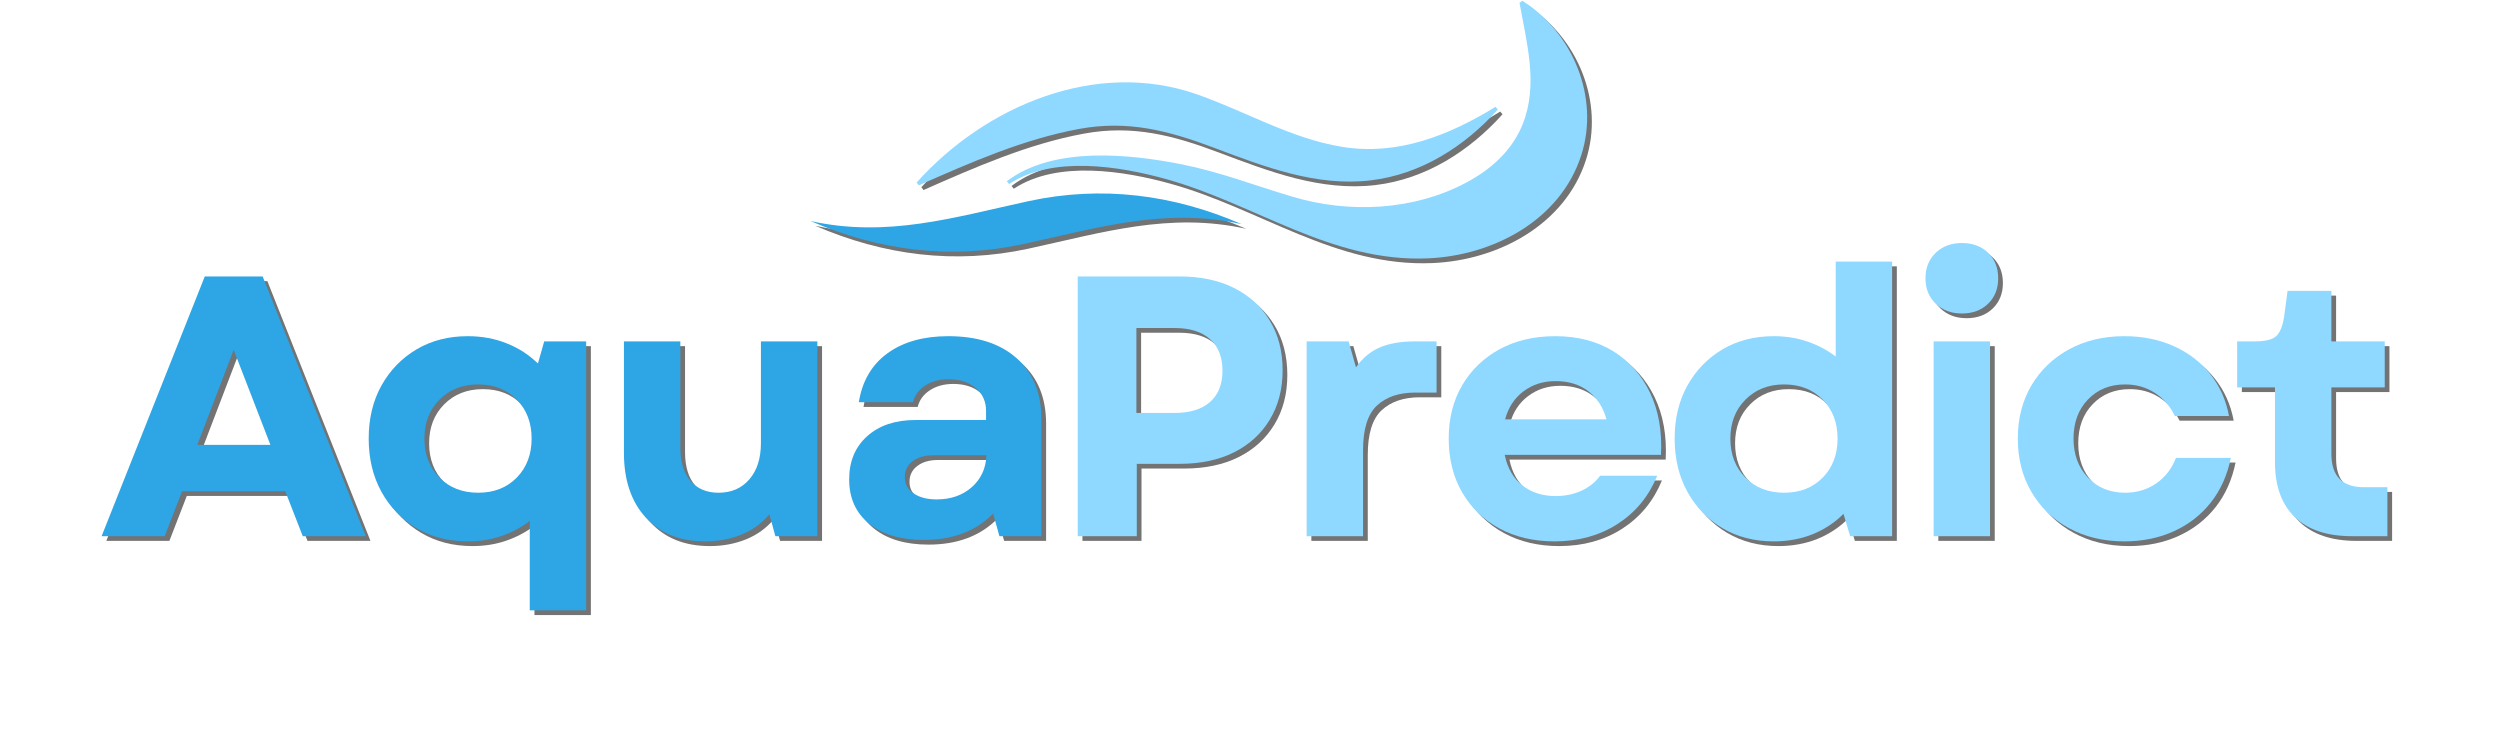
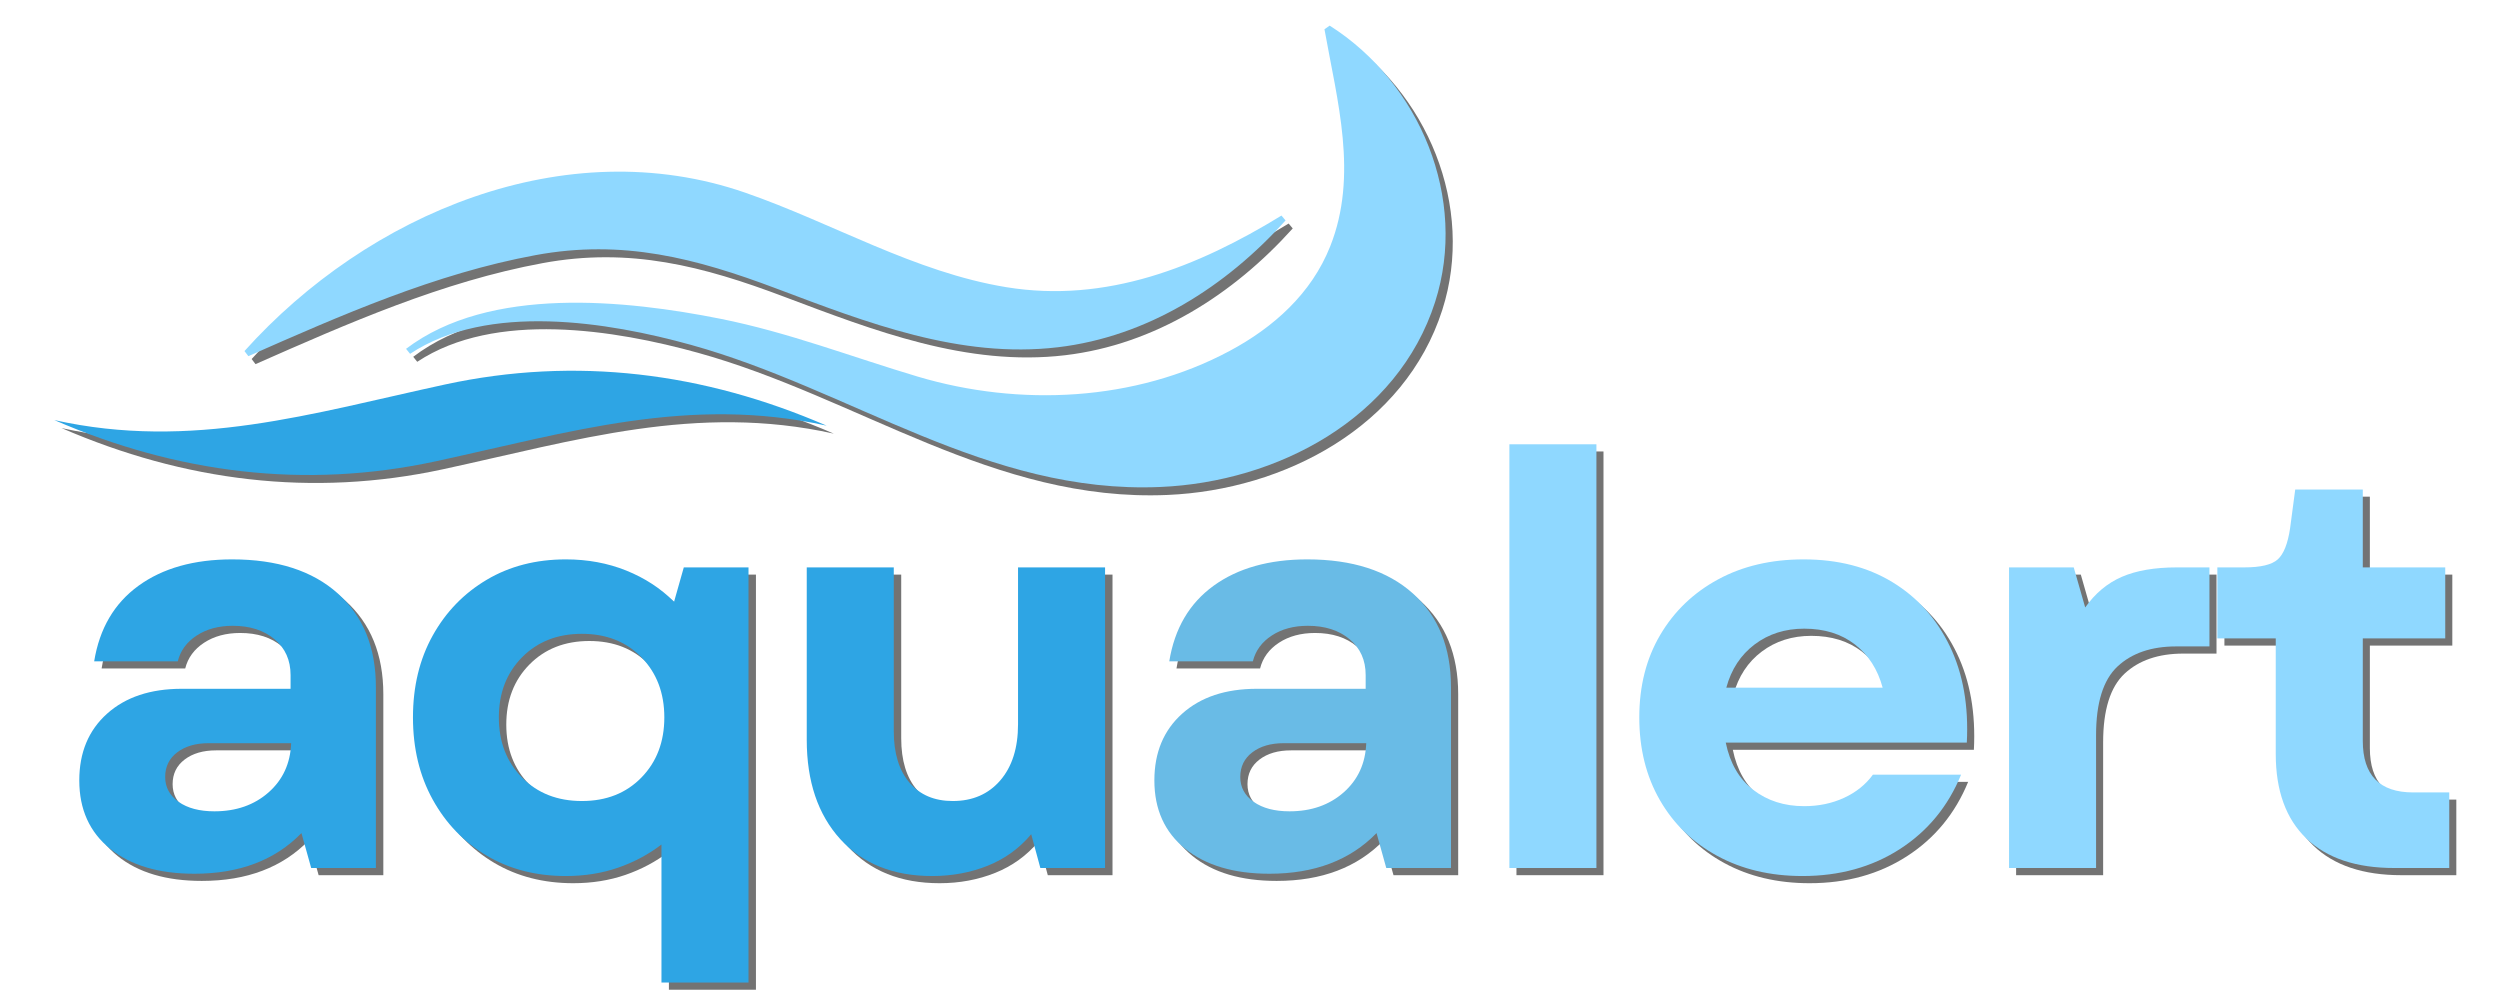
- <svg xmlns="http://www.w3.org/2000/svg" width="530" zoomAndPan="magnify" viewBox="0 0 397.5 117" height="156" preserveAspectRatio="xMidYMid meet" version="1.2">
+ <svg xmlns="http://www.w3.org/2000/svg" width="5000" zoomAndPan="magnify" viewBox="0 0 3750 1500" height="2000" preserveAspectRatio="xMidYMid meet" version="1.2">
  <defs>
-     <clipPath id="79223f5fb0">
-       <path d="M 129.617 31 L 199 31 L 199 41 L 129.617 41 Z M 129.617 31 " />
+     <clipPath id="4e406f6de0">
+       <path d="M 92.242 568 L 1251 568 L 1251 725 L 92.242 725 Z M 92.242 568 " />
    </clipPath>
-     <clipPath id="6b4085edb6">
-       <path d="M 160 0.824 L 254 0.824 L 254 42 L 160 42 Z M 160 0.824 " />
-     </clipPath>
-     <clipPath id="37a0d3d80c">
-       <path d="M 128.867 30 L 198 30 L 198 41 L 128.867 41 Z M 128.867 30 " />
-     </clipPath>
-     <clipPath id="9f3aa5847b">
-       <path d="M 160 0.074 L 253 0.074 L 253 42 L 160 42 Z M 160 0.074 " />
+     <clipPath id="00dde9aa61">
+       <path d="M 81.477 556 L 1240 556 L 1240 713 L 81.477 713 Z M 81.477 556 " />
    </clipPath>
  </defs>
-   <g id="61eebbc25a">
-     <g clip-rule="nonzero" clip-path="url(#79223f5fb0)">
-       <path style=" stroke:none;fill-rule:nonzero;fill:#737373;fill-opacity:1;" d="M 198.168 36.387 C 185.969 33.676 175.289 36.988 163.484 39.547 C 151.863 42.059 140.52 40.613 129.617 35.891 C 141.816 38.605 152.496 35.289 164.301 32.73 C 175.922 30.219 187.266 31.664 198.168 36.387 " />
+   <g id="f0b81d5077">
+     <g clip-rule="nonzero" clip-path="url(#4e406f6de0)">
+       <path style=" stroke:none;fill-rule:nonzero;fill:#737373;fill-opacity:1;" d="M 1250.73 650.469 C 1044.566 604.656 864.078 660.66 664.598 703.867 C 468.215 746.34 276.477 721.883 92.242 642.074 C 298.406 687.969 478.895 631.883 678.375 588.676 C 874.758 546.203 1066.496 570.66 1250.73 650.469 " />
    </g>
-     <path style=" stroke:none;fill-rule:nonzero;fill:#737373;fill-opacity:1;" d="M 146.496 29.766 C 157.461 17.555 174.984 10.176 190.941 15.707 C 198.695 18.395 205.945 22.758 214.125 24.098 C 222.98 25.543 231.105 22.293 238.539 17.738 L 238.902 18.172 C 233.625 24.043 226.656 28.48 218.703 29.426 C 209.992 30.457 201.727 27.234 193.734 24.227 C 186.547 21.516 180.059 19.82 172.332 21.25 C 163.457 22.887 155.047 26.594 146.836 30.219 L 146.496 29.766 " />
-     <g clip-rule="nonzero" clip-path="url(#6b4085edb6)">
-       <path style=" stroke:none;fill-rule:nonzero;fill:#737373;fill-opacity:1;" d="M 160.836 29.566 C 168.25 23.934 180.398 25.238 188.738 26.898 C 194.762 28.102 200.402 30.289 206.266 32.035 C 215.297 34.719 225.535 34.25 233.938 29.754 C 237.836 27.672 241.195 24.664 242.863 20.477 C 245.371 14.172 243.488 7.562 242.355 1.203 L 242.816 0.879 C 250.836 5.965 255.117 16.238 252.176 25.406 C 248.852 35.781 238.148 41.383 227.793 41.828 C 212.395 42.496 200.32 33.148 186.121 29.215 C 178.785 27.18 168.105 25.434 161.191 30.012 L 160.836 29.566 " />
+     <path style=" stroke:none;fill-rule:nonzero;fill:#737373;fill-opacity:1;" d="M 377.48 538.543 C 562.777 332.215 858.941 207.488 1128.613 300.992 C 1259.617 346.398 1382.141 420.176 1520.402 442.754 C 1670.074 467.211 1807.352 412.266 1932.977 335.312 L 1939.09 342.648 C 1849.906 441.859 1732.191 516.859 1597.766 532.836 C 1450.539 550.281 1310.895 495.824 1175.812 444.957 C 1054.348 399.141 944.703 370.527 814.105 394.656 C 664.109 422.293 522.02 484.984 383.27 546.203 L 377.48 538.543 " />
+     <path style=" stroke:none;fill-rule:nonzero;fill:#737373;fill-opacity:1;" d="M 619.844 535.199 C 745.141 439.984 950.41 462.074 1091.359 490.117 C 1193.176 510.418 1288.477 547.43 1387.605 576.938 C 1540.211 622.266 1713.195 614.355 1855.207 538.379 C 1921.074 503.16 1977.895 452.375 2006.02 381.613 C 2048.41 275.066 2016.617 163.383 1997.461 55.859 L 2005.285 50.398 C 2140.773 136.32 2213.164 309.957 2163.434 464.93 C 2107.27 640.199 1926.375 734.926 1751.348 742.426 C 1491.137 753.676 1287.09 595.77 1047.176 529.25 C 923.18 494.848 742.695 465.336 625.875 542.699 L 619.844 535.199 " />
+     <g clip-rule="nonzero" clip-path="url(#00dde9aa61)">
+       <path style=" stroke:none;fill-rule:nonzero;fill:#2ea5e4;fill-opacity:1;" d="M 1239.965 638.508 C 1033.797 592.691 853.312 648.695 653.832 691.902 C 457.449 734.375 265.711 709.918 81.477 630.109 C 287.641 676.008 468.129 619.922 667.609 576.715 C 863.992 534.242 1055.727 558.699 1239.965 638.508 " />
    </g>
+     <path style=" stroke:none;fill-rule:nonzero;fill:#8fd8ff;fill-opacity:1;" d="M 366.715 526.578 C 552.012 320.25 848.176 195.523 1117.848 289.027 C 1248.852 334.434 1371.375 408.211 1509.633 430.793 C 1659.305 455.25 1796.586 400.305 1922.211 323.348 L 1928.324 330.684 C 1839.141 429.895 1721.426 504.895 1586.996 520.871 C 1439.77 538.316 1300.125 483.863 1165.047 432.992 C 1043.582 387.18 933.938 358.566 803.34 382.695 C 653.344 410.332 511.25 473.02 372.504 534.242 L 366.715 526.578 " />
+     <path style=" stroke:none;fill-rule:nonzero;fill:#8fd8ff;fill-opacity:1;" d="M 609.078 523.238 C 734.375 428.02 939.641 450.113 1080.59 478.156 C 1182.41 498.453 1277.707 535.465 1376.836 564.977 C 1529.445 610.301 1702.43 602.395 1844.438 526.414 C 1910.309 491.199 1967.129 440.41 1995.254 369.652 C 2037.645 263.105 2005.852 151.422 1986.691 43.895 L 1994.52 38.434 C 2130.008 124.355 2202.395 297.996 2152.668 452.965 C 2096.5 628.234 1915.605 722.961 1740.582 730.461 C 1480.367 741.711 1276.324 583.805 1036.406 517.285 C 912.414 482.883 731.93 453.375 615.109 530.738 L 609.078 523.238 " />
    <g style="fill:#737373;fill-opacity:1;">
-       <g transform="translate(167.1551, 85.99949)">
-         <path style="stroke:none" d="M 4.953 0 L 4.953 -41.297 L 21.125 -41.297 C 24.469 -41.297 27.359 -40.688 29.797 -39.469 C 32.234 -38.25 34.129 -36.52 35.484 -34.281 C 36.848 -32.039 37.531 -29.406 37.531 -26.375 C 37.531 -23.383 36.848 -20.766 35.484 -18.516 C 34.129 -16.273 32.234 -14.547 29.797 -13.328 C 27.359 -12.109 24.469 -11.5 21.125 -11.5 L 14.344 -11.5 L 14.344 0 Z M 14.281 -19.594 L 20.359 -19.594 C 22.797 -19.594 24.672 -20.172 25.984 -21.328 C 27.305 -22.484 27.969 -24.145 27.969 -26.312 C 27.969 -28.477 27.305 -30.148 25.984 -31.328 C 24.672 -32.504 22.797 -33.094 20.359 -33.094 L 14.281 -33.094 Z M 14.281 -19.594 " />
+       <g transform="translate(87.14767, 1312.779)">
+         <path style="stroke:none" d="M 215.578 8.594 C 162.328 8.594 120.238 -3.859 89.312 -28.766 C 58.395 -53.68 42.938 -87.895 42.938 -131.406 C 42.938 -173.207 56.82 -206.562 84.594 -231.469 C 112.363 -256.375 149.727 -268.828 196.688 -268.828 L 359.875 -268.828 L 359.875 -289.453 C 359.875 -311.773 351.859 -329.664 335.828 -343.125 C 319.797 -356.582 298.895 -363.312 273.125 -363.312 C 251.938 -363.312 233.898 -358.441 219.016 -348.703 C 204.129 -338.973 194.68 -326.094 190.672 -310.062 L 65.281 -310.062 C 73.289 -359.301 95.473 -397.086 131.828 -423.422 C 168.191 -449.766 215.004 -462.938 272.266 -462.938 C 339.836 -462.938 392.66 -445.898 430.734 -411.828 C 468.805 -377.766 487.844 -330.957 487.844 -271.406 L 487.844 0 L 390.797 0 L 376.188 -52.391 C 336.688 -11.734 283.148 8.594 215.578 8.594 Z M 171.781 -136.562 C 171.781 -121.102 178.504 -108.648 191.953 -99.203 C 205.41 -89.754 223.305 -85.031 245.641 -85.031 C 278.273 -85.031 305.328 -94.477 326.797 -113.375 C 348.273 -132.27 359.586 -156.891 360.734 -187.234 L 237.047 -187.234 C 217.578 -187.234 201.832 -182.648 189.812 -173.484 C 177.789 -164.328 171.781 -152.02 171.781 -136.562 Z M 171.781 -136.562 " />
      </g>
    </g>
    <g style="fill:#737373;fill-opacity:1;">
-       <g transform="translate(204.0225, 85.99949)">
-         <path style="stroke:none" d="M 4.484 0 L 4.484 -30.969 L 11.156 -30.969 L 12.328 -26.844 C 13.348 -28.301 14.602 -29.352 16.094 -30 C 17.594 -30.645 19.484 -30.969 21.766 -30.969 L 25.141 -30.969 L 25.141 -22.828 L 21.719 -22.828 C 19.156 -22.828 17.133 -22.141 15.656 -20.766 C 14.188 -19.391 13.453 -17.031 13.453 -13.688 L 13.453 0 Z M 4.484 0 " />
+       <g transform="translate(597.1067, 1312.779)">
+         <path style="stroke:none" d="M 262.828 12.031 C 218.16 12.031 178.648 1.867 144.297 -18.453 C 109.941 -38.785 82.883 -66.844 63.125 -102.625 C 43.375 -138.414 33.5 -179.504 33.5 -225.891 C 33.5 -272.266 43.375 -313.203 63.125 -348.703 C 82.883 -384.203 109.941 -412.113 144.297 -432.438 C 178.648 -452.77 218.16 -462.938 262.828 -462.938 C 295.461 -462.938 325.664 -457.352 353.438 -446.188 C 381.207 -435.02 405.113 -419.422 425.156 -399.391 L 439.75 -450.922 L 536.812 -450.922 L 536.812 171.781 L 406.25 171.781 L 406.25 -35.219 C 386.781 -20.332 365.02 -8.734 340.969 -0.422 C 316.926 7.879 290.879 12.031 262.828 12.031 Z M 162.328 -225.891 C 162.328 -189.242 173.922 -159.18 197.109 -135.703 C 220.305 -112.223 250.227 -100.484 286.875 -100.484 C 323.52 -100.484 353.289 -112.223 376.188 -135.703 C 399.094 -159.18 410.547 -189.242 410.547 -225.891 C 410.547 -262.535 399.094 -292.594 376.188 -316.062 C 353.289 -339.539 323.52 -351.281 286.875 -351.281 C 250.227 -351.281 220.305 -339.539 197.109 -316.062 C 173.922 -292.594 162.328 -262.535 162.328 -225.891 Z M 162.328 -225.891 " />
      </g>
    </g>
    <g style="fill:#737373;fill-opacity:1;">
-       <g transform="translate(228.7972, 85.99949)">
-         <path style="stroke:none" d="M 19.109 0.828 C 15.805 0.828 12.883 0.141 10.344 -1.234 C 7.812 -2.609 5.836 -4.523 4.422 -6.984 C 3.004 -9.441 2.297 -12.285 2.297 -15.516 C 2.297 -18.742 3.016 -21.578 4.453 -24.016 C 5.891 -26.453 7.875 -28.359 10.406 -29.734 C 12.945 -31.109 15.891 -31.797 19.234 -31.797 C 22.773 -31.797 25.832 -31.008 28.406 -29.438 C 30.977 -27.863 32.941 -25.66 34.297 -22.828 C 35.66 -19.992 36.242 -16.691 36.047 -12.922 L 11.203 -12.922 C 11.641 -10.797 12.582 -9.172 14.031 -8.047 C 15.488 -6.93 17.242 -6.375 19.297 -6.375 C 20.785 -6.375 22.148 -6.656 23.391 -7.219 C 24.629 -7.789 25.625 -8.586 26.375 -9.609 L 35.453 -9.609 C 34.117 -6.348 32.016 -3.789 29.141 -1.938 C 26.273 -0.094 22.93 0.828 19.109 0.828 Z M 11.266 -18.578 L 27.375 -18.578 C 26.863 -20.473 25.91 -21.957 24.516 -23.031 C 23.117 -24.113 21.379 -24.656 19.297 -24.656 C 17.328 -24.656 15.625 -24.113 14.188 -23.031 C 12.75 -21.957 11.773 -20.473 11.266 -18.578 Z M 11.266 -18.578 " />
+       <g transform="translate(1164.589, 1312.779)">
+         <path style="stroke:none" d="M 244.781 12.031 C 186.375 12.031 140.422 -6.43 106.922 -43.359 C 73.43 -80.297 56.688 -129.973 56.688 -192.391 L 56.688 -450.922 L 187.234 -450.922 L 187.234 -205.281 C 187.234 -172.062 195.109 -146.289 210.859 -127.969 C 226.609 -109.645 248.223 -100.484 275.703 -100.484 C 305.473 -100.484 329.234 -110.789 346.984 -131.406 C 364.742 -152.02 373.625 -180.078 373.625 -215.578 L 373.625 -450.922 L 504.172 -450.922 L 504.172 0 L 407.109 0 L 393.375 -50.672 C 375.625 -29.484 353.863 -13.734 328.094 -3.422 C 302.332 6.879 274.562 12.031 244.781 12.031 Z M 244.781 12.031 " />
      </g>
    </g>
    <g style="fill:#737373;fill-opacity:1;">
-       <g transform="translate(264.7207, 85.99949)">
-         <path style="stroke:none" d="M 18.047 0.828 C 14.984 0.828 12.27 0.129 9.906 -1.266 C 7.551 -2.66 5.691 -4.586 4.328 -7.047 C 2.973 -9.504 2.297 -12.328 2.297 -15.516 C 2.297 -18.703 2.973 -21.516 4.328 -23.953 C 5.691 -26.391 7.551 -28.305 9.906 -29.703 C 12.27 -31.098 14.984 -31.797 18.047 -31.797 C 19.973 -31.797 21.766 -31.508 23.422 -30.938 C 25.078 -30.375 26.57 -29.582 27.906 -28.562 L 27.906 -43.656 L 36.875 -43.656 L 36.875 0 L 30.203 0 L 29.141 -3.547 C 27.766 -2.16 26.133 -1.082 24.25 -0.312 C 22.363 0.445 20.297 0.828 18.047 0.828 Z M 11.156 -15.516 C 11.156 -12.992 11.953 -10.926 13.547 -9.312 C 15.141 -7.707 17.191 -6.906 19.703 -6.906 C 22.223 -6.906 24.27 -7.707 25.844 -9.312 C 27.414 -10.926 28.203 -12.992 28.203 -15.516 C 28.203 -18.035 27.414 -20.098 25.844 -21.703 C 24.27 -23.316 22.223 -24.125 19.703 -24.125 C 17.191 -24.125 15.141 -23.316 13.547 -21.703 C 11.953 -20.098 11.156 -18.035 11.156 -15.516 Z M 11.156 -15.516 " />
+       <g transform="translate(1699.446, 1312.779)">
+         <path style="stroke:none" d="M 215.578 8.594 C 162.328 8.594 120.238 -3.859 89.312 -28.766 C 58.395 -53.68 42.938 -87.895 42.938 -131.406 C 42.938 -173.207 56.82 -206.562 84.594 -231.469 C 112.363 -256.375 149.727 -268.828 196.688 -268.828 L 359.875 -268.828 L 359.875 -289.453 C 359.875 -311.773 351.859 -329.664 335.828 -343.125 C 319.797 -356.582 298.895 -363.312 273.125 -363.312 C 251.938 -363.312 233.898 -358.441 219.016 -348.703 C 204.129 -338.973 194.68 -326.094 190.672 -310.062 L 65.281 -310.062 C 73.289 -359.301 95.473 -397.086 131.828 -423.422 C 168.191 -449.766 215.004 -462.938 272.266 -462.938 C 339.836 -462.938 392.66 -445.898 430.734 -411.828 C 468.805 -377.766 487.844 -330.957 487.844 -271.406 L 487.844 0 L 390.797 0 L 376.188 -52.391 C 336.688 -11.734 283.148 8.594 215.578 8.594 Z M 171.781 -136.562 C 171.781 -121.102 178.504 -108.648 191.953 -99.203 C 205.41 -89.754 223.305 -85.031 245.641 -85.031 C 278.273 -85.031 305.328 -94.477 326.797 -113.375 C 348.273 -132.27 359.586 -156.891 360.734 -187.234 L 237.047 -187.234 C 217.578 -187.234 201.832 -182.648 189.812 -173.484 C 177.789 -164.328 171.781 -152.02 171.781 -136.562 Z M 171.781 -136.562 " />
      </g>
    </g>
    <g style="fill:#737373;fill-opacity:1;">
-       <g transform="translate(303.7116, 85.99949)">
-         <path style="stroke:none" d="M 4.484 0 L 4.484 -30.969 L 13.453 -30.969 L 13.453 0 Z M 3.188 -41 C 3.188 -42.656 3.727 -44.004 4.812 -45.047 C 5.895 -46.086 7.281 -46.609 8.969 -46.609 C 10.695 -46.609 12.094 -46.086 13.156 -45.047 C 14.219 -44.004 14.75 -42.656 14.75 -41 C 14.75 -39.352 14.219 -38.008 13.156 -36.969 C 12.094 -35.926 10.695 -35.406 8.969 -35.406 C 7.281 -35.406 5.895 -35.926 4.812 -36.969 C 3.727 -38.008 3.188 -39.352 3.188 -41 Z M 3.188 -41 " />
+       <g transform="translate(2209.405, 1312.779)">
+         <path style="stroke:none" d="M 65.281 0 L 65.281 -635.578 L 195.828 -635.578 L 195.828 0 Z M 65.281 0 " />
      </g>
    </g>
    <g style="fill:#737373;fill-opacity:1;">
-       <g transform="translate(319.2842, 85.99949)">
-         <path style="stroke:none" d="M 19.234 0.828 C 15.93 0.828 13 0.129 10.438 -1.266 C 7.883 -2.66 5.891 -4.586 4.453 -7.047 C 3.016 -9.504 2.297 -12.328 2.297 -15.516 C 2.297 -18.703 3.016 -21.516 4.453 -23.953 C 5.891 -26.391 7.883 -28.305 10.438 -29.703 C 13 -31.098 15.93 -31.797 19.234 -31.797 C 22.109 -31.797 24.711 -31.273 27.047 -30.234 C 29.391 -29.191 31.328 -27.719 32.859 -25.812 C 34.391 -23.906 35.395 -21.672 35.875 -19.109 L 27.266 -19.109 C 26.516 -20.68 25.445 -21.91 24.062 -22.797 C 22.688 -23.68 21.117 -24.125 19.359 -24.125 C 16.953 -24.125 14.984 -23.328 13.453 -21.734 C 11.922 -20.148 11.156 -18.078 11.156 -15.516 C 11.156 -12.992 11.922 -10.926 13.453 -9.312 C 14.984 -7.707 16.953 -6.906 19.359 -6.906 C 21.242 -6.906 22.898 -7.406 24.328 -8.406 C 25.766 -9.406 26.801 -10.754 27.438 -12.453 L 36.172 -12.453 C 35.617 -9.734 34.566 -7.379 33.016 -5.391 C 31.461 -3.41 29.504 -1.879 27.141 -0.797 C 24.773 0.285 22.141 0.828 19.234 0.828 Z M 19.234 0.828 " />
+       <g transform="translate(2436.042, 1312.779)">
+         <path style="stroke:none" d="M 278.281 12.031 C 230.188 12.031 187.672 2.008 150.734 -18.031 C 113.805 -38.07 85.035 -65.984 64.422 -101.766 C 43.805 -137.555 33.5 -178.93 33.5 -225.891 C 33.5 -272.836 43.945 -314.062 64.844 -349.562 C 85.75 -385.062 114.664 -412.832 151.594 -432.875 C 188.531 -452.914 231.332 -462.938 280 -462.938 C 331.531 -462.938 376.047 -451.484 413.547 -428.578 C 451.055 -405.68 479.688 -373.617 499.438 -332.391 C 519.195 -291.16 527.645 -243.062 524.781 -188.094 L 163.188 -188.094 C 169.488 -157.176 183.227 -133.555 204.406 -117.234 C 225.594 -100.922 251.078 -92.766 280.859 -92.766 C 302.617 -92.766 322.516 -96.914 340.547 -105.219 C 358.586 -113.52 373.047 -125.113 383.922 -140 L 516.188 -140 C 496.719 -92.477 466.082 -55.258 424.281 -28.344 C 382.488 -1.426 333.82 12.031 278.281 12.031 Z M 164.047 -270.547 L 398.531 -270.547 C 391.082 -298.035 377.191 -319.648 356.859 -335.391 C 336.535 -351.141 311.203 -359.016 280.859 -359.016 C 252.223 -359.016 227.457 -351.141 206.562 -335.391 C 185.664 -319.648 171.492 -298.035 164.047 -270.547 Z M 164.047 -270.547 " />
      </g>
    </g>
    <g style="fill:#737373;fill-opacity:1;">
-       <g transform="translate(355.2667, 85.99949)">
-         <path style="stroke:none" d="M 19.406 0 C 15.477 0 12.461 -1.008 10.359 -3.031 C 8.254 -5.062 7.203 -7.961 7.203 -11.734 L 7.203 -23.656 L 1.188 -23.656 L 1.188 -30.969 L 3.953 -30.969 C 5.641 -30.969 6.785 -31.242 7.391 -31.797 C 8.004 -32.348 8.43 -33.41 8.672 -34.984 L 9.203 -39 L 16.172 -39 L 16.172 -30.969 L 24.656 -30.969 L 24.656 -23.656 L 16.172 -23.656 L 16.172 -13.094 C 16.172 -9.551 17.898 -7.781 21.359 -7.781 L 25.078 -7.781 L 25.078 0 Z M 19.406 0 " />
+       <g transform="translate(2958.879, 1312.779)">
+         <path style="stroke:none" d="M 65.281 0 L 65.281 -450.922 L 162.328 -450.922 L 179.516 -390.797 C 194.398 -411.984 212.719 -427.301 234.469 -436.75 C 256.227 -446.195 283.719 -450.922 316.938 -450.922 L 365.891 -450.922 L 365.891 -332.391 L 316.078 -332.391 C 278.859 -332.391 249.508 -322.367 228.031 -302.328 C 206.562 -282.285 195.828 -247.93 195.828 -199.266 L 195.828 0 Z M 65.281 0 " />
      </g>
    </g>
    <g style="fill:#737373;fill-opacity:1;">
-       <g transform="translate(16.37185, 85.99949)">
-         <path style="stroke:none" d="M 0.531 0 L 16.938 -41.297 L 26.141 -41.297 L 42.531 0 L 32.516 0 L 29.734 -7.141 L 13.328 -7.141 L 10.562 0 Z M 15.75 -14.516 L 27.375 -14.516 L 21.531 -29.625 Z M 15.75 -14.516 " />
+       <g transform="translate(3319.45, 1312.779)">
+         <path style="stroke:none" d="M 282.578 0 C 225.316 0 181.367 -14.742 150.734 -44.234 C 120.098 -73.723 104.781 -115.953 104.781 -170.922 L 104.781 -344.422 L 17.172 -344.422 L 17.172 -450.922 L 57.547 -450.922 C 82.172 -450.922 98.922 -454.926 107.797 -462.938 C 116.672 -470.957 122.82 -486.422 126.25 -509.328 L 133.984 -567.734 L 235.344 -567.734 L 235.344 -450.922 L 359.016 -450.922 L 359.016 -344.422 L 235.344 -344.422 L 235.344 -190.672 C 235.344 -139.141 260.535 -113.375 310.922 -113.375 L 365.031 -113.375 L 365.031 0 Z M 282.578 0 " />
      </g>
    </g>
-     <g style="fill:#737373;fill-opacity:1;">
-       <g transform="translate(57.07341, 85.99949)">
-         <path style="stroke:none" d="M 18.047 0.828 C 14.984 0.828 12.27 0.129 9.906 -1.266 C 7.551 -2.66 5.691 -4.586 4.328 -7.047 C 2.973 -9.504 2.297 -12.328 2.297 -15.516 C 2.297 -18.703 2.973 -21.516 4.328 -23.953 C 5.691 -26.391 7.551 -28.305 9.906 -29.703 C 12.27 -31.098 14.984 -31.797 18.047 -31.797 C 20.297 -31.797 22.375 -31.41 24.281 -30.641 C 26.188 -29.879 27.828 -28.812 29.203 -27.438 L 30.203 -30.969 L 36.875 -30.969 L 36.875 11.797 L 27.906 11.797 L 27.906 -2.422 C 26.57 -1.398 25.078 -0.602 23.422 -0.031 C 21.766 0.539 19.973 0.828 18.047 0.828 Z M 11.156 -15.516 C 11.156 -12.992 11.953 -10.926 13.547 -9.312 C 15.141 -7.707 17.191 -6.906 19.703 -6.906 C 22.223 -6.906 24.27 -7.707 25.844 -9.312 C 27.414 -10.926 28.203 -12.992 28.203 -15.516 C 28.203 -18.035 27.414 -20.098 25.844 -21.703 C 24.27 -23.316 22.223 -24.125 19.703 -24.125 C 17.191 -24.125 15.141 -23.316 13.547 -21.703 C 11.953 -20.098 11.156 -18.035 11.156 -15.516 Z M 11.156 -15.516 " />
+     <g style="fill:#2ea5e4;fill-opacity:1;">
+       <g transform="translate(75.98819, 1302.012)">
+         <path style="stroke:none" d="M 215.578 8.594 C 162.328 8.594 120.238 -3.859 89.312 -28.766 C 58.395 -53.68 42.938 -87.895 42.938 -131.406 C 42.938 -173.207 56.82 -206.562 84.594 -231.469 C 112.363 -256.375 149.727 -268.828 196.688 -268.828 L 359.875 -268.828 L 359.875 -289.453 C 359.875 -311.773 351.859 -329.664 335.828 -343.125 C 319.797 -356.582 298.895 -363.312 273.125 -363.312 C 251.938 -363.312 233.898 -358.441 219.016 -348.703 C 204.129 -338.973 194.68 -326.094 190.672 -310.062 L 65.281 -310.062 C 73.289 -359.301 95.473 -397.086 131.828 -423.422 C 168.191 -449.766 215.004 -462.938 272.266 -462.938 C 339.836 -462.938 392.66 -445.898 430.734 -411.828 C 468.805 -377.766 487.844 -330.957 487.844 -271.406 L 487.844 0 L 390.797 0 L 376.188 -52.391 C 336.688 -11.734 283.148 8.594 215.578 8.594 Z M 171.781 -136.562 C 171.781 -121.102 178.504 -108.648 191.953 -99.203 C 205.41 -89.754 223.305 -85.031 245.641 -85.031 C 278.273 -85.031 305.328 -94.477 326.797 -113.375 C 348.273 -132.27 359.586 -156.891 360.734 -187.234 L 237.047 -187.234 C 217.578 -187.234 201.832 -182.648 189.812 -173.484 C 177.789 -164.328 171.781 -152.02 171.781 -136.562 Z M 171.781 -136.562 " />
      </g>
    </g>
-     <g style="fill:#737373;fill-opacity:1;">
-       <g transform="translate(96.06432, 85.99949)">
-         <path style="stroke:none" d="M 16.812 0.828 C 12.801 0.828 9.645 -0.438 7.344 -2.969 C 5.039 -5.508 3.891 -8.926 3.891 -13.219 L 3.891 -30.969 L 12.859 -30.969 L 12.859 -14.094 C 12.859 -11.812 13.398 -10.039 14.484 -8.781 C 15.566 -7.531 17.051 -6.906 18.938 -6.906 C 20.977 -6.906 22.609 -7.613 23.828 -9.031 C 25.055 -10.445 25.672 -12.375 25.672 -14.812 L 25.672 -30.969 L 34.641 -30.969 L 34.641 0 L 27.969 0 L 27.016 -3.484 C 25.797 -2.023 24.301 -0.941 22.531 -0.234 C 20.77 0.473 18.863 0.828 16.812 0.828 Z M 16.812 0.828 " />
+     <g style="fill:#2ea5e4;fill-opacity:1;">
+       <g transform="translate(585.9472, 1302.012)">
+         <path style="stroke:none" d="M 262.828 12.031 C 218.16 12.031 178.648 1.867 144.297 -18.453 C 109.941 -38.785 82.883 -66.844 63.125 -102.625 C 43.375 -138.414 33.5 -179.504 33.5 -225.891 C 33.5 -272.266 43.375 -313.203 63.125 -348.703 C 82.883 -384.203 109.941 -412.113 144.297 -432.438 C 178.648 -452.77 218.16 -462.938 262.828 -462.938 C 295.461 -462.938 325.664 -457.352 353.438 -446.188 C 381.207 -435.02 405.113 -419.422 425.156 -399.391 L 439.75 -450.922 L 536.812 -450.922 L 536.812 171.781 L 406.25 171.781 L 406.25 -35.219 C 386.781 -20.332 365.02 -8.734 340.969 -0.422 C 316.926 7.879 290.879 12.031 262.828 12.031 Z M 162.328 -225.891 C 162.328 -189.242 173.922 -159.18 197.109 -135.703 C 220.305 -112.223 250.227 -100.484 286.875 -100.484 C 323.52 -100.484 353.289 -112.223 376.188 -135.703 C 399.094 -159.18 410.547 -189.242 410.547 -225.891 C 410.547 -262.535 399.094 -292.594 376.188 -316.062 C 353.289 -339.539 323.52 -351.281 286.875 -351.281 C 250.227 -351.281 220.305 -339.539 197.109 -316.062 C 173.922 -292.594 162.328 -262.535 162.328 -225.891 Z M 162.328 -225.891 " />
      </g>
    </g>
-     <g style="fill:#737373;fill-opacity:1;">
-       <g transform="translate(132.8137, 85.99949)">
-         <path style="stroke:none" d="M 14.812 0.594 C 11.156 0.594 8.266 -0.258 6.141 -1.969 C 4.016 -3.688 2.953 -6.039 2.953 -9.031 C 2.953 -11.895 3.906 -14.18 5.812 -15.891 C 7.719 -17.609 10.285 -18.469 13.516 -18.469 L 24.719 -18.469 L 24.719 -19.891 C 24.719 -21.422 24.164 -22.645 23.062 -23.562 C 21.969 -24.488 20.535 -24.953 18.766 -24.953 C 17.305 -24.953 16.066 -24.617 15.047 -23.953 C 14.023 -23.285 13.375 -22.398 13.094 -21.297 L 4.484 -21.297 C 5.035 -24.68 6.555 -27.273 9.047 -29.078 C 11.547 -30.891 14.766 -31.797 18.703 -31.797 C 23.348 -31.797 26.977 -30.625 29.594 -28.281 C 32.207 -25.945 33.516 -22.734 33.516 -18.641 L 33.516 0 L 26.844 0 L 25.844 -3.594 C 23.125 -0.801 19.445 0.594 14.812 0.594 Z M 11.797 -9.375 C 11.797 -8.312 12.258 -7.457 13.188 -6.812 C 14.113 -6.164 15.344 -5.844 16.875 -5.844 C 19.113 -5.844 20.969 -6.488 22.438 -7.781 C 23.914 -9.082 24.695 -10.773 24.781 -12.859 L 16.281 -12.859 C 14.945 -12.859 13.863 -12.539 13.031 -11.906 C 12.207 -11.281 11.797 -10.438 11.797 -9.375 Z M 11.797 -9.375 " />
+     <g style="fill:#2ea5e4;fill-opacity:1;">
+       <g transform="translate(1153.43, 1302.012)">
+         <path style="stroke:none" d="M 244.781 12.031 C 186.375 12.031 140.422 -6.43 106.922 -43.359 C 73.43 -80.297 56.688 -129.973 56.688 -192.391 L 56.688 -450.922 L 187.234 -450.922 L 187.234 -205.281 C 187.234 -172.062 195.109 -146.289 210.859 -127.969 C 226.609 -109.645 248.223 -100.484 275.703 -100.484 C 305.473 -100.484 329.234 -110.789 346.984 -131.406 C 364.742 -152.02 373.625 -180.078 373.625 -215.578 L 373.625 -450.922 L 504.172 -450.922 L 504.172 0 L 407.109 0 L 393.375 -50.672 C 375.625 -29.484 353.863 -13.734 328.094 -3.422 C 302.332 6.879 274.562 12.031 244.781 12.031 Z M 244.781 12.031 " />
      </g>
    </g>
-     <g clip-rule="nonzero" clip-path="url(#37a0d3d80c)">
-       <path style=" stroke:none;fill-rule:nonzero;fill:#2ea5e4;fill-opacity:1;" d="M 197.418 35.637 C 185.219 32.926 174.539 36.242 162.734 38.797 C 151.113 41.312 139.77 39.863 128.867 35.141 C 141.066 37.855 151.746 34.539 163.551 31.98 C 175.172 29.469 186.516 30.914 197.418 35.637 " />
-     </g>
-     <path style=" stroke:none;fill-rule:nonzero;fill:#8fd8ff;fill-opacity:1;" d="M 145.746 29.016 C 156.711 16.805 174.234 9.426 190.191 14.957 C 197.945 17.645 205.195 22.012 213.375 23.348 C 222.234 24.793 230.355 21.543 237.789 16.988 L 238.152 17.422 C 232.875 23.293 225.91 27.73 217.953 28.676 C 209.242 29.711 200.98 26.488 192.984 23.477 C 185.797 20.766 179.309 19.074 171.582 20.5 C 162.707 22.137 154.297 25.844 146.09 29.469 L 145.746 29.016 " />
-     <g clip-rule="nonzero" clip-path="url(#9f3aa5847b)">
-       <path style=" stroke:none;fill-rule:nonzero;fill:#8fd8ff;fill-opacity:1;" d="M 160.086 28.816 C 167.5 23.184 179.648 24.488 187.988 26.148 C 194.012 27.352 199.652 29.539 205.52 31.285 C 214.547 33.969 224.785 33.5 233.188 29.004 C 237.086 26.922 240.449 23.918 242.113 19.73 C 244.621 13.426 242.738 6.816 241.605 0.453 L 242.07 0.129 C 250.086 5.215 254.371 15.488 251.426 24.66 C 248.105 35.031 237.398 40.637 227.043 41.078 C 211.645 41.746 199.57 32.402 185.375 28.465 C 178.035 26.43 167.355 24.684 160.445 29.262 L 160.086 28.816 " />
-     </g>
-     <g style="fill:#8fd8ff;fill-opacity:1;">
-       <g transform="translate(166.4061, 85.25044)">
-         <path style="stroke:none" d="M 4.953 0 L 4.953 -41.297 L 21.125 -41.297 C 24.469 -41.297 27.359 -40.688 29.797 -39.469 C 32.234 -38.25 34.129 -36.52 35.484 -34.281 C 36.848 -32.039 37.531 -29.406 37.531 -26.375 C 37.531 -23.383 36.848 -20.766 35.484 -18.516 C 34.129 -16.273 32.234 -14.547 29.797 -13.328 C 27.359 -12.109 24.469 -11.5 21.125 -11.5 L 14.344 -11.5 L 14.344 0 Z M 14.281 -19.594 L 20.359 -19.594 C 22.797 -19.594 24.672 -20.172 25.984 -21.328 C 27.305 -22.484 27.969 -24.145 27.969 -26.312 C 27.969 -28.477 27.305 -30.148 25.984 -31.328 C 24.672 -32.504 22.797 -33.094 20.359 -33.094 L 14.281 -33.094 Z M 14.281 -19.594 " />
+     <g style="fill:#69bbe6;fill-opacity:1;">
+       <g transform="translate(1688.621, 1302.012)">
+         <path style="stroke:none" d="M 215.578 8.594 C 162.328 8.594 120.238 -3.859 89.312 -28.766 C 58.395 -53.68 42.938 -87.895 42.938 -131.406 C 42.938 -173.207 56.82 -206.562 84.594 -231.469 C 112.363 -256.375 149.727 -268.828 196.688 -268.828 L 359.875 -268.828 L 359.875 -289.453 C 359.875 -311.773 351.859 -329.664 335.828 -343.125 C 319.797 -356.582 298.895 -363.312 273.125 -363.312 C 251.938 -363.312 233.898 -358.441 219.016 -348.703 C 204.129 -338.973 194.68 -326.094 190.672 -310.062 L 65.281 -310.062 C 73.289 -359.301 95.473 -397.086 131.828 -423.422 C 168.191 -449.766 215.004 -462.938 272.266 -462.938 C 339.836 -462.938 392.66 -445.898 430.734 -411.828 C 468.805 -377.766 487.844 -330.957 487.844 -271.406 L 487.844 0 L 390.797 0 L 376.188 -52.391 C 336.688 -11.734 283.148 8.594 215.578 8.594 Z M 171.781 -136.562 C 171.781 -121.102 178.504 -108.648 191.953 -99.203 C 205.41 -89.754 223.305 -85.031 245.641 -85.031 C 278.273 -85.031 305.328 -94.477 326.797 -113.375 C 348.273 -132.27 359.586 -156.891 360.734 -187.234 L 237.047 -187.234 C 217.578 -187.234 201.832 -182.648 189.812 -173.484 C 177.789 -164.328 171.781 -152.02 171.781 -136.562 Z M 171.781 -136.562 " />
      </g>
    </g>
    <g style="fill:#8fd8ff;fill-opacity:1;">
-       <g transform="translate(203.2734, 85.25044)">
-         <path style="stroke:none" d="M 4.484 0 L 4.484 -30.969 L 11.156 -30.969 L 12.328 -26.844 C 13.348 -28.301 14.602 -29.352 16.094 -30 C 17.594 -30.645 19.484 -30.969 21.766 -30.969 L 25.141 -30.969 L 25.141 -22.828 L 21.719 -22.828 C 19.156 -22.828 17.133 -22.141 15.656 -20.766 C 14.188 -19.391 13.453 -17.031 13.453 -13.688 L 13.453 0 Z M 4.484 0 " />
+       <g transform="translate(2198.804, 1302.012)">
+         <path style="stroke:none" d="M 65.281 0 L 65.281 -635.578 L 195.828 -635.578 L 195.828 0 Z M 65.281 0 " />
      </g>
    </g>
    <g style="fill:#8fd8ff;fill-opacity:1;">
-       <g transform="translate(228.0481, 85.25044)">
-         <path style="stroke:none" d="M 19.109 0.828 C 15.805 0.828 12.883 0.141 10.344 -1.234 C 7.812 -2.609 5.836 -4.523 4.422 -6.984 C 3.004 -9.441 2.297 -12.285 2.297 -15.516 C 2.297 -18.742 3.016 -21.578 4.453 -24.016 C 5.891 -26.453 7.875 -28.359 10.406 -29.734 C 12.945 -31.109 15.891 -31.797 19.234 -31.797 C 22.773 -31.797 25.832 -31.008 28.406 -29.438 C 30.977 -27.863 32.941 -25.66 34.297 -22.828 C 35.66 -19.992 36.242 -16.691 36.047 -12.922 L 11.203 -12.922 C 11.641 -10.797 12.582 -9.172 14.031 -8.047 C 15.488 -6.93 17.242 -6.375 19.297 -6.375 C 20.785 -6.375 22.148 -6.656 23.391 -7.219 C 24.629 -7.789 25.625 -8.586 26.375 -9.609 L 35.453 -9.609 C 34.117 -6.348 32.016 -3.789 29.141 -1.938 C 26.273 -0.094 22.93 0.828 19.109 0.828 Z M 11.266 -18.578 L 27.375 -18.578 C 26.863 -20.473 25.91 -21.957 24.516 -23.031 C 23.117 -24.113 21.379 -24.656 19.297 -24.656 C 17.328 -24.656 15.625 -24.113 14.188 -23.031 C 12.75 -21.957 11.773 -20.473 11.266 -18.578 Z M 11.266 -18.578 " />
+       <g transform="translate(2425.44, 1302.012)">
+         <path style="stroke:none" d="M 278.281 12.031 C 230.188 12.031 187.672 2.008 150.734 -18.031 C 113.805 -38.07 85.035 -65.984 64.422 -101.766 C 43.805 -137.555 33.5 -178.93 33.5 -225.891 C 33.5 -272.836 43.945 -314.062 64.844 -349.562 C 85.75 -385.062 114.664 -412.832 151.594 -432.875 C 188.531 -452.914 231.332 -462.938 280 -462.938 C 331.531 -462.938 376.047 -451.484 413.547 -428.578 C 451.055 -405.68 479.688 -373.617 499.438 -332.391 C 519.195 -291.16 527.645 -243.062 524.781 -188.094 L 163.188 -188.094 C 169.488 -157.176 183.227 -133.555 204.406 -117.234 C 225.594 -100.922 251.078 -92.766 280.859 -92.766 C 302.617 -92.766 322.516 -96.914 340.547 -105.219 C 358.586 -113.52 373.047 -125.113 383.922 -140 L 516.188 -140 C 496.719 -92.477 466.082 -55.258 424.281 -28.344 C 382.488 -1.426 333.82 12.031 278.281 12.031 Z M 164.047 -270.547 L 398.531 -270.547 C 391.082 -298.035 377.191 -319.648 356.859 -335.391 C 336.535 -351.141 311.203 -359.016 280.859 -359.016 C 252.223 -359.016 227.457 -351.141 206.562 -335.391 C 185.664 -319.648 171.492 -298.035 164.047 -270.547 Z M 164.047 -270.547 " />
      </g>
    </g>
    <g style="fill:#8fd8ff;fill-opacity:1;">
-       <g transform="translate(263.9717, 85.25044)">
-         <path style="stroke:none" d="M 18.047 0.828 C 14.984 0.828 12.27 0.129 9.906 -1.266 C 7.551 -2.66 5.691 -4.586 4.328 -7.047 C 2.973 -9.504 2.297 -12.328 2.297 -15.516 C 2.297 -18.703 2.973 -21.516 4.328 -23.953 C 5.691 -26.391 7.551 -28.305 9.906 -29.703 C 12.27 -31.098 14.984 -31.797 18.047 -31.797 C 19.973 -31.797 21.766 -31.508 23.422 -30.938 C 25.078 -30.375 26.57 -29.582 27.906 -28.562 L 27.906 -43.656 L 36.875 -43.656 L 36.875 0 L 30.203 0 L 29.141 -3.547 C 27.766 -2.16 26.133 -1.082 24.25 -0.312 C 22.363 0.445 20.297 0.828 18.047 0.828 Z M 11.156 -15.516 C 11.156 -12.992 11.953 -10.926 13.547 -9.312 C 15.141 -7.707 17.191 -6.906 19.703 -6.906 C 22.223 -6.906 24.27 -7.707 25.844 -9.312 C 27.414 -10.926 28.203 -12.992 28.203 -15.516 C 28.203 -18.035 27.414 -20.098 25.844 -21.703 C 24.27 -23.316 22.223 -24.125 19.703 -24.125 C 17.191 -24.125 15.141 -23.316 13.547 -21.703 C 11.953 -20.098 11.156 -18.035 11.156 -15.516 Z M 11.156 -15.516 " />
+       <g transform="translate(2948.277, 1302.012)">
+         <path style="stroke:none" d="M 65.281 0 L 65.281 -450.922 L 162.328 -450.922 L 179.516 -390.797 C 194.398 -411.984 212.719 -427.301 234.469 -436.75 C 256.227 -446.195 283.719 -450.922 316.938 -450.922 L 365.891 -450.922 L 365.891 -332.391 L 316.078 -332.391 C 278.859 -332.391 249.508 -322.367 228.031 -302.328 C 206.562 -282.285 195.828 -247.93 195.828 -199.266 L 195.828 0 Z M 65.281 0 " />
      </g>
    </g>
    <g style="fill:#8fd8ff;fill-opacity:1;">
-       <g transform="translate(302.9626, 85.25044)">
-         <path style="stroke:none" d="M 4.484 0 L 4.484 -30.969 L 13.453 -30.969 L 13.453 0 Z M 3.188 -41 C 3.188 -42.656 3.727 -44.004 4.812 -45.047 C 5.895 -46.086 7.281 -46.609 8.969 -46.609 C 10.695 -46.609 12.094 -46.086 13.156 -45.047 C 14.219 -44.004 14.75 -42.656 14.75 -41 C 14.75 -39.352 14.219 -38.008 13.156 -36.969 C 12.094 -35.926 10.695 -35.406 8.969 -35.406 C 7.281 -35.406 5.895 -35.926 4.812 -36.969 C 3.727 -38.008 3.188 -39.352 3.188 -41 Z M 3.188 -41 " />
-       </g>
-     </g>
-     <g style="fill:#8fd8ff;fill-opacity:1;">
-       <g transform="translate(318.5351, 85.25044)">
-         <path style="stroke:none" d="M 19.234 0.828 C 15.93 0.828 13 0.129 10.438 -1.266 C 7.883 -2.66 5.891 -4.586 4.453 -7.047 C 3.016 -9.504 2.297 -12.328 2.297 -15.516 C 2.297 -18.703 3.016 -21.516 4.453 -23.953 C 5.891 -26.391 7.883 -28.305 10.438 -29.703 C 13 -31.098 15.93 -31.797 19.234 -31.797 C 22.109 -31.797 24.711 -31.273 27.047 -30.234 C 29.391 -29.191 31.328 -27.719 32.859 -25.812 C 34.391 -23.906 35.395 -21.672 35.875 -19.109 L 27.266 -19.109 C 26.516 -20.68 25.445 -21.91 24.062 -22.797 C 22.688 -23.68 21.117 -24.125 19.359 -24.125 C 16.953 -24.125 14.984 -23.328 13.453 -21.734 C 11.922 -20.148 11.156 -18.078 11.156 -15.516 C 11.156 -12.992 11.922 -10.926 13.453 -9.312 C 14.984 -7.707 16.953 -6.906 19.359 -6.906 C 21.242 -6.906 22.898 -7.406 24.328 -8.406 C 25.766 -9.406 26.801 -10.754 27.438 -12.453 L 36.172 -12.453 C 35.617 -9.734 34.566 -7.379 33.016 -5.391 C 31.461 -3.41 29.504 -1.879 27.141 -0.797 C 24.773 0.285 22.141 0.828 19.234 0.828 Z M 19.234 0.828 " />
-       </g>
-     </g>
-     <g style="fill:#8fd8ff;fill-opacity:1;">
-       <g transform="translate(354.5177, 85.25044)">
-         <path style="stroke:none" d="M 19.406 0 C 15.477 0 12.461 -1.008 10.359 -3.031 C 8.254 -5.062 7.203 -7.961 7.203 -11.734 L 7.203 -23.656 L 1.188 -23.656 L 1.188 -30.969 L 3.953 -30.969 C 5.641 -30.969 6.785 -31.242 7.391 -31.797 C 8.004 -32.348 8.43 -33.41 8.672 -34.984 L 9.203 -39 L 16.172 -39 L 16.172 -30.969 L 24.656 -30.969 L 24.656 -23.656 L 16.172 -23.656 L 16.172 -13.094 C 16.172 -9.551 17.898 -7.781 21.359 -7.781 L 25.078 -7.781 L 25.078 0 Z M 19.406 0 " />
-       </g>
-     </g>
-     <g style="fill:#2ea5e4;fill-opacity:1;">
-       <g transform="translate(15.62279, 85.25044)">
-         <path style="stroke:none" d="M 0.531 0 L 16.938 -41.297 L 26.141 -41.297 L 42.531 0 L 32.516 0 L 29.734 -7.141 L 13.328 -7.141 L 10.562 0 Z M 15.75 -14.516 L 27.375 -14.516 L 21.531 -29.625 Z M 15.75 -14.516 " />
-       </g>
-     </g>
-     <g style="fill:#2ea5e4;fill-opacity:1;">
-       <g transform="translate(56.32436, 85.25044)">
-         <path style="stroke:none" d="M 18.047 0.828 C 14.984 0.828 12.27 0.129 9.906 -1.266 C 7.551 -2.66 5.691 -4.586 4.328 -7.047 C 2.973 -9.504 2.297 -12.328 2.297 -15.516 C 2.297 -18.703 2.973 -21.516 4.328 -23.953 C 5.691 -26.391 7.551 -28.305 9.906 -29.703 C 12.27 -31.098 14.984 -31.797 18.047 -31.797 C 20.297 -31.797 22.375 -31.41 24.281 -30.641 C 26.188 -29.879 27.828 -28.812 29.203 -27.438 L 30.203 -30.969 L 36.875 -30.969 L 36.875 11.797 L 27.906 11.797 L 27.906 -2.422 C 26.57 -1.398 25.078 -0.602 23.422 -0.031 C 21.766 0.539 19.973 0.828 18.047 0.828 Z M 11.156 -15.516 C 11.156 -12.992 11.953 -10.926 13.547 -9.312 C 15.141 -7.707 17.191 -6.906 19.703 -6.906 C 22.223 -6.906 24.27 -7.707 25.844 -9.312 C 27.414 -10.926 28.203 -12.992 28.203 -15.516 C 28.203 -18.035 27.414 -20.098 25.844 -21.703 C 24.27 -23.316 22.223 -24.125 19.703 -24.125 C 17.191 -24.125 15.141 -23.316 13.547 -21.703 C 11.953 -20.098 11.156 -18.035 11.156 -15.516 Z M 11.156 -15.516 " />
-       </g>
-     </g>
-     <g style="fill:#2ea5e4;fill-opacity:1;">
-       <g transform="translate(95.31526, 85.25044)">
-         <path style="stroke:none" d="M 16.812 0.828 C 12.801 0.828 9.645 -0.438 7.344 -2.969 C 5.039 -5.508 3.891 -8.926 3.891 -13.219 L 3.891 -30.969 L 12.859 -30.969 L 12.859 -14.094 C 12.859 -11.812 13.398 -10.039 14.484 -8.781 C 15.566 -7.531 17.051 -6.906 18.938 -6.906 C 20.977 -6.906 22.609 -7.613 23.828 -9.031 C 25.055 -10.445 25.672 -12.375 25.672 -14.812 L 25.672 -30.969 L 34.641 -30.969 L 34.641 0 L 27.969 0 L 27.016 -3.484 C 25.797 -2.023 24.301 -0.941 22.531 -0.234 C 20.77 0.473 18.863 0.828 16.812 0.828 Z M 16.812 0.828 " />
-       </g>
-     </g>
-     <g style="fill:#2ea5e4;fill-opacity:1;">
-       <g transform="translate(132.0646, 85.25044)">
-         <path style="stroke:none" d="M 14.812 0.594 C 11.156 0.594 8.266 -0.258 6.141 -1.969 C 4.016 -3.688 2.953 -6.039 2.953 -9.031 C 2.953 -11.895 3.906 -14.18 5.812 -15.891 C 7.719 -17.609 10.285 -18.469 13.516 -18.469 L 24.719 -18.469 L 24.719 -19.891 C 24.719 -21.422 24.164 -22.645 23.062 -23.562 C 21.969 -24.488 20.535 -24.953 18.766 -24.953 C 17.305 -24.953 16.066 -24.617 15.047 -23.953 C 14.023 -23.285 13.375 -22.398 13.094 -21.297 L 4.484 -21.297 C 5.035 -24.68 6.555 -27.273 9.047 -29.078 C 11.547 -30.891 14.766 -31.797 18.703 -31.797 C 23.348 -31.797 26.977 -30.625 29.594 -28.281 C 32.207 -25.945 33.516 -22.734 33.516 -18.641 L 33.516 0 L 26.844 0 L 25.844 -3.594 C 23.125 -0.801 19.445 0.594 14.812 0.594 Z M 11.797 -9.375 C 11.797 -8.312 12.258 -7.457 13.188 -6.812 C 14.113 -6.164 15.344 -5.844 16.875 -5.844 C 19.113 -5.844 20.969 -6.488 22.438 -7.781 C 23.914 -9.082 24.695 -10.773 24.781 -12.859 L 16.281 -12.859 C 14.945 -12.859 13.863 -12.539 13.031 -11.906 C 12.207 -11.281 11.797 -10.438 11.797 -9.375 Z M 11.797 -9.375 " />
+       <g transform="translate(3308.848, 1302.012)">
+         <path style="stroke:none" d="M 282.578 0 C 225.316 0 181.367 -14.742 150.734 -44.234 C 120.098 -73.723 104.781 -115.953 104.781 -170.922 L 104.781 -344.422 L 17.172 -344.422 L 17.172 -450.922 L 57.547 -450.922 C 82.172 -450.922 98.922 -454.926 107.797 -462.938 C 116.672 -470.957 122.82 -486.422 126.25 -509.328 L 133.984 -567.734 L 235.344 -567.734 L 235.344 -450.922 L 359.016 -450.922 L 359.016 -344.422 L 235.344 -344.422 L 235.344 -190.672 C 235.344 -139.141 260.535 -113.375 310.922 -113.375 L 365.031 -113.375 L 365.031 0 Z M 282.578 0 " />
      </g>
    </g>
  </g>
</svg>
